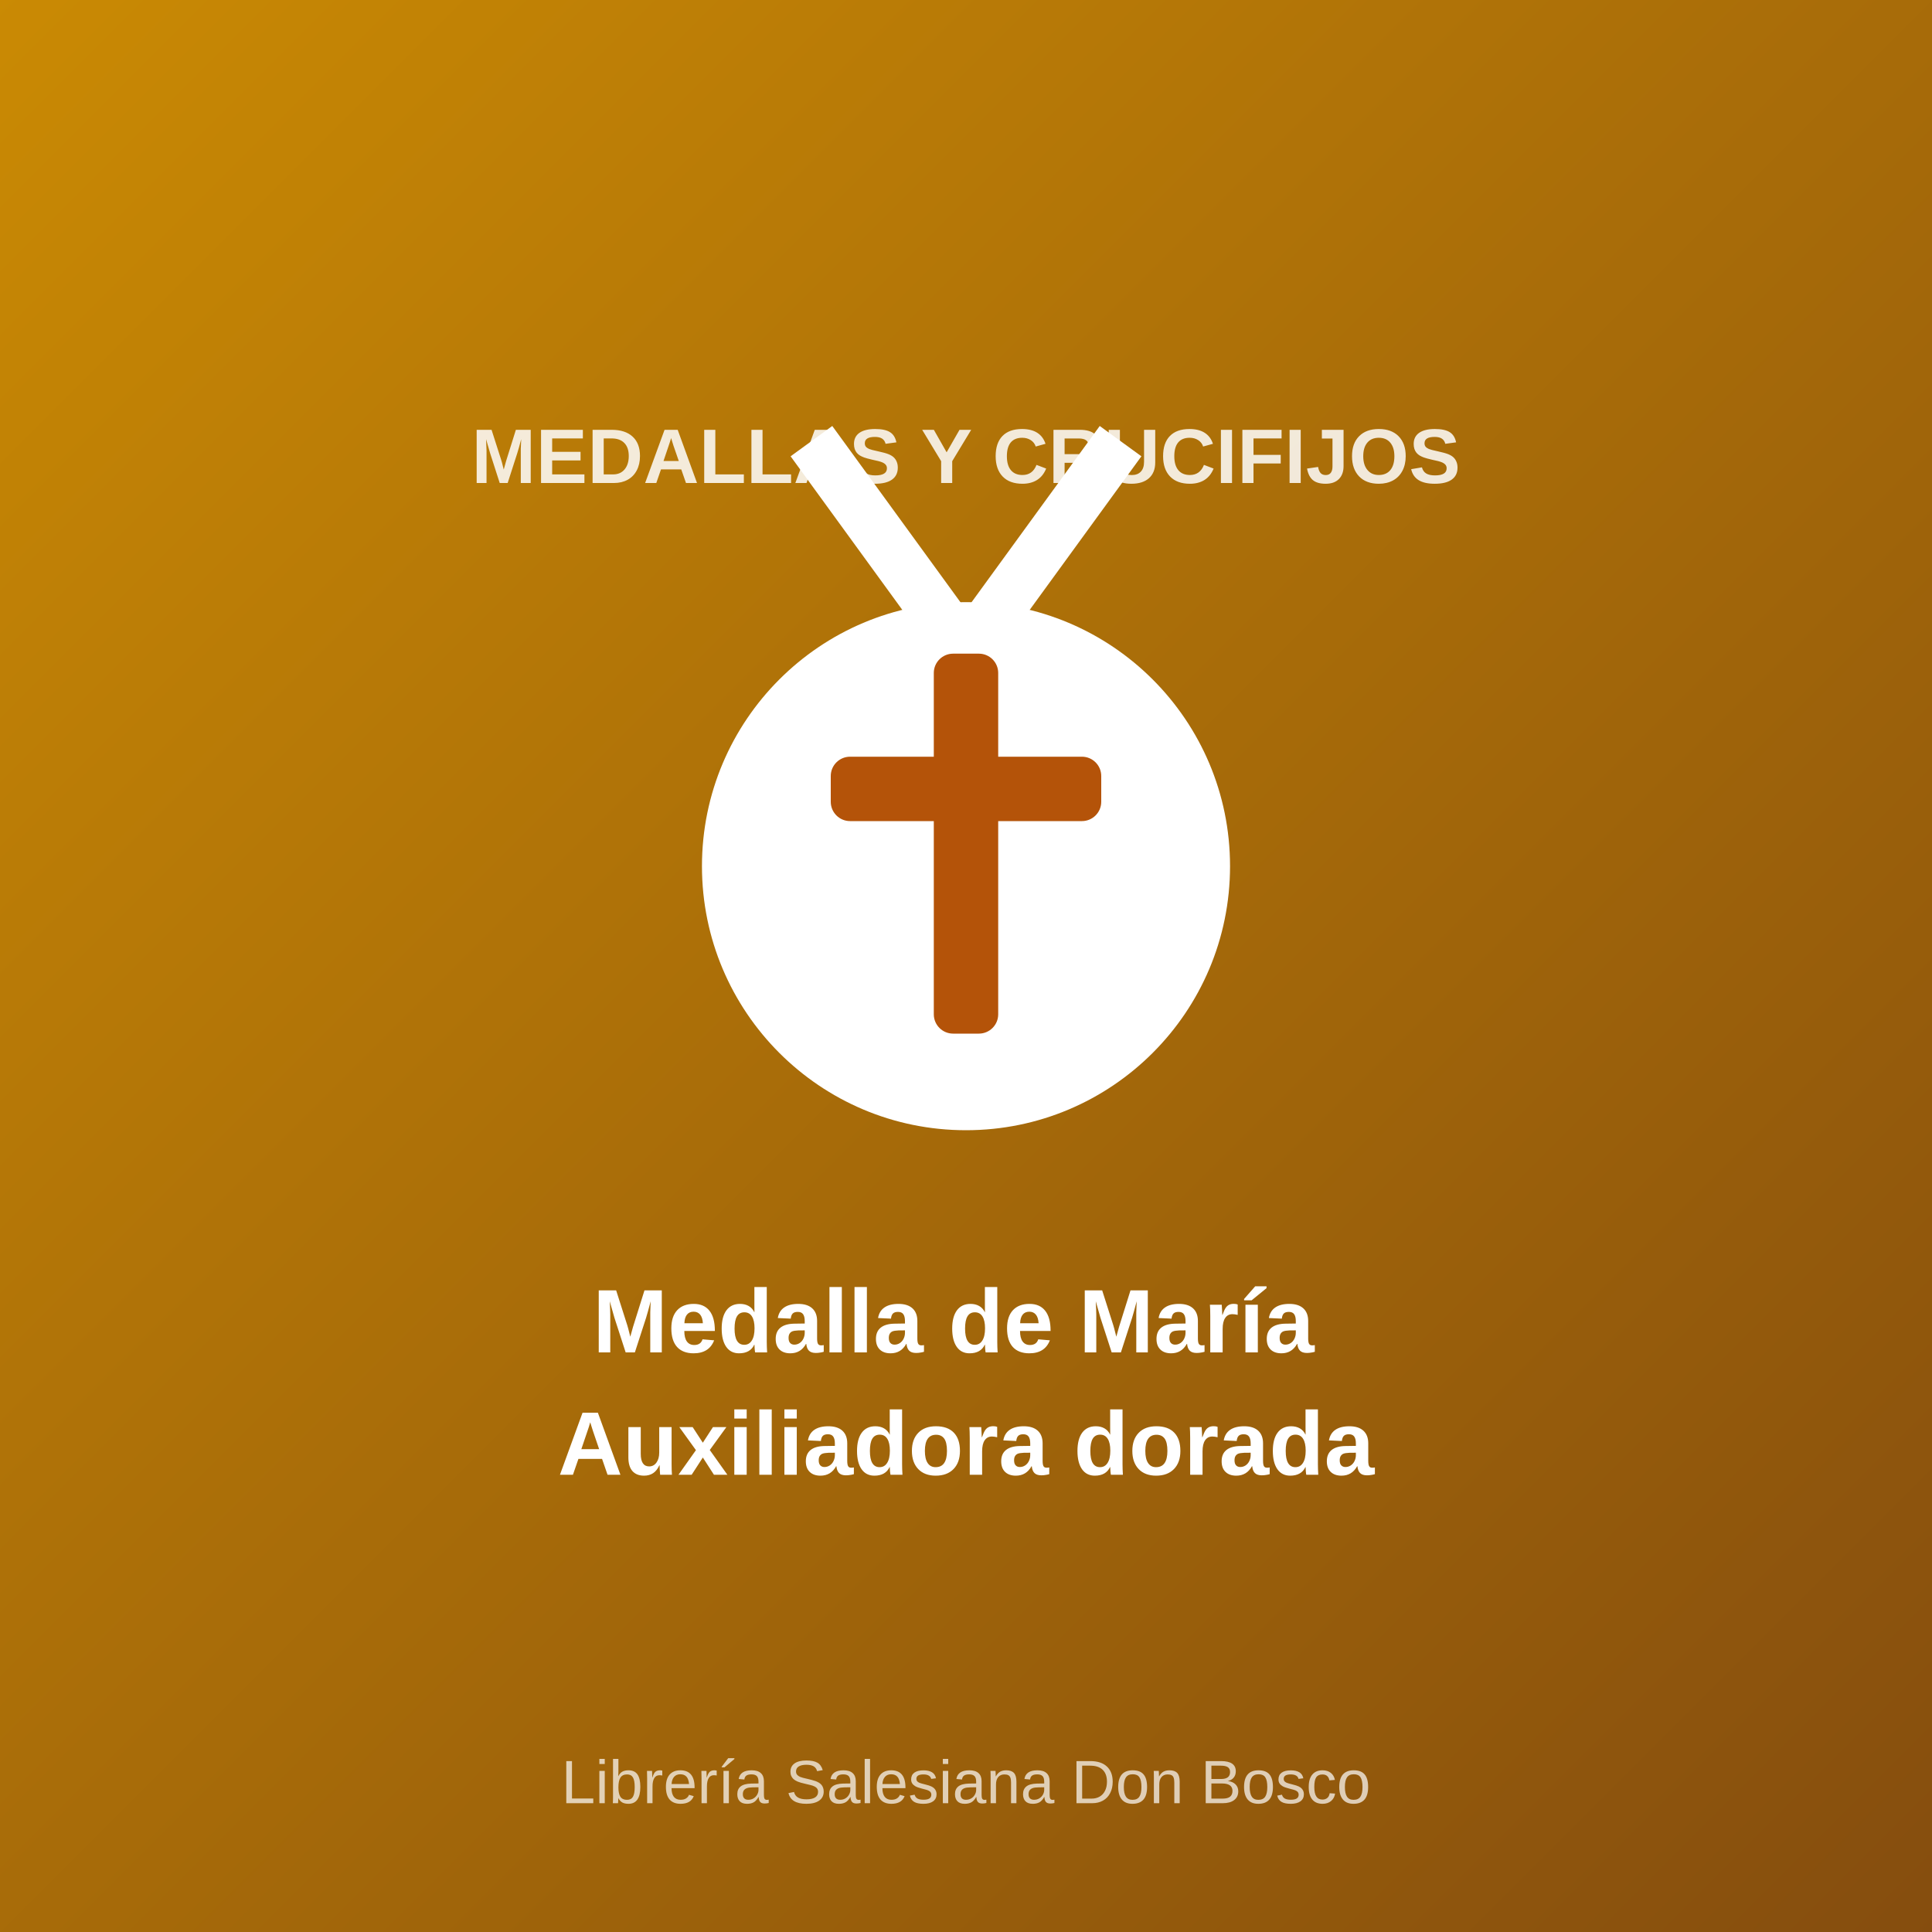
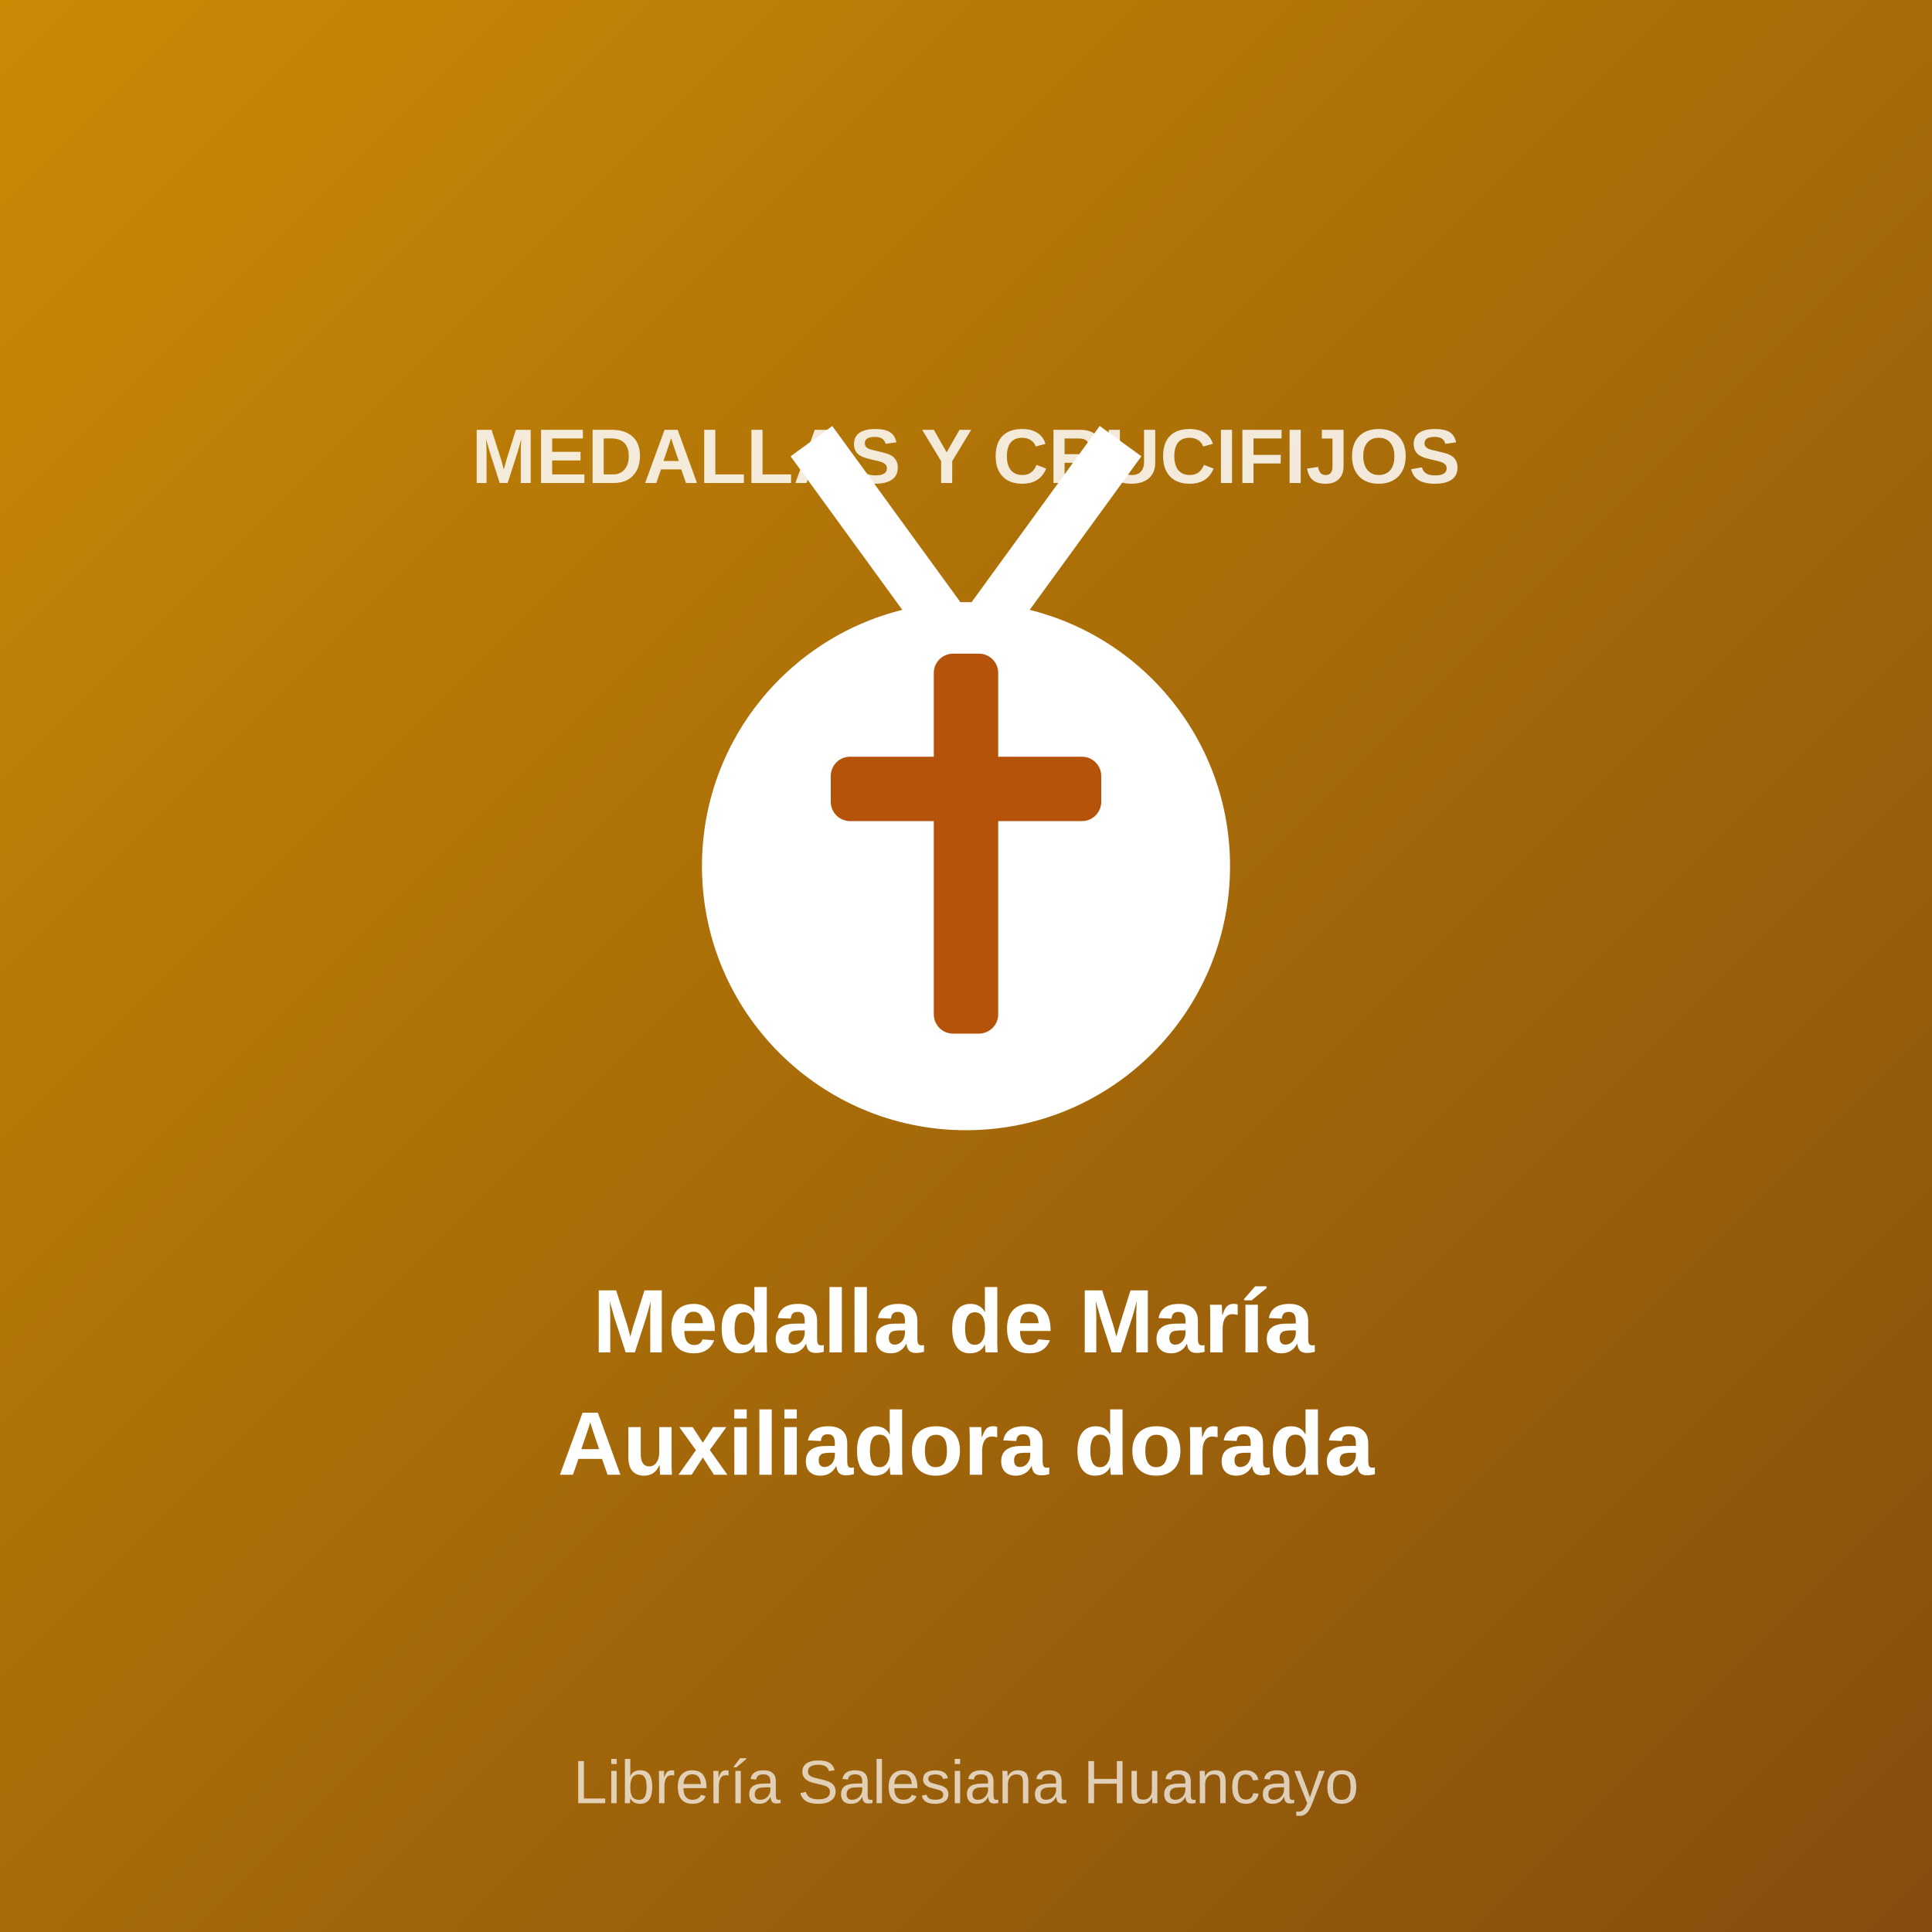
<svg xmlns="http://www.w3.org/2000/svg" width="600" height="600" viewBox="0 0 600 600">
  <defs>
    <linearGradient id="g" x1="0" y1="0" x2="1" y2="1">
      <stop offset="0" stop-color="#CA8A04" />
      <stop offset="1" stop-color="#854D0E" />
    </linearGradient>
  </defs>
  <rect width="600" height="600" fill="url(#g)" />
  <text x="300" y="150" text-anchor="middle" font-family="Segoe UI, Arial, sans-serif" font-size="24" font-weight="700" fill="#ffffff" opacity="0.85">MEDALLAS Y CRUCIFIJOS</text>
  <g transform="translate(300,255)">
    <path d="M-48,-118 L0,-52 L48,-118" fill="none" stroke="#ffffff" stroke-width="16" stroke-linejoin="round" />
    <circle cx="0" cy="14" r="82" fill="#ffffff" />
    <rect x="-10" y="-52" width="20" height="118" rx="6" fill="#B45309" />
    <rect x="-42" y="-20" width="84" height="20" rx="6" fill="#B45309" />
  </g>
  <text x="300" y="420" text-anchor="middle" font-family="Segoe UI, Arial, sans-serif" font-size="28" font-weight="600" fill="#ffffff">
    <tspan x="300" dy="0">Medalla de María</tspan>
    <tspan x="300" dy="38">Auxiliadora dorada</tspan>
  </text>
-   <text x="300" y="560" text-anchor="middle" font-family="Segoe UI, Arial, sans-serif" font-size="19" fill="#ffffff" opacity="0.7">Librería Salesiana Don Bosco</text>
+   <text x="300" y="560" text-anchor="middle" font-family="Segoe UI, Arial, sans-serif" font-size="19" fill="#ffffff" opacity="0.7">Librería Salesiana Huancayo</text>
</svg>
